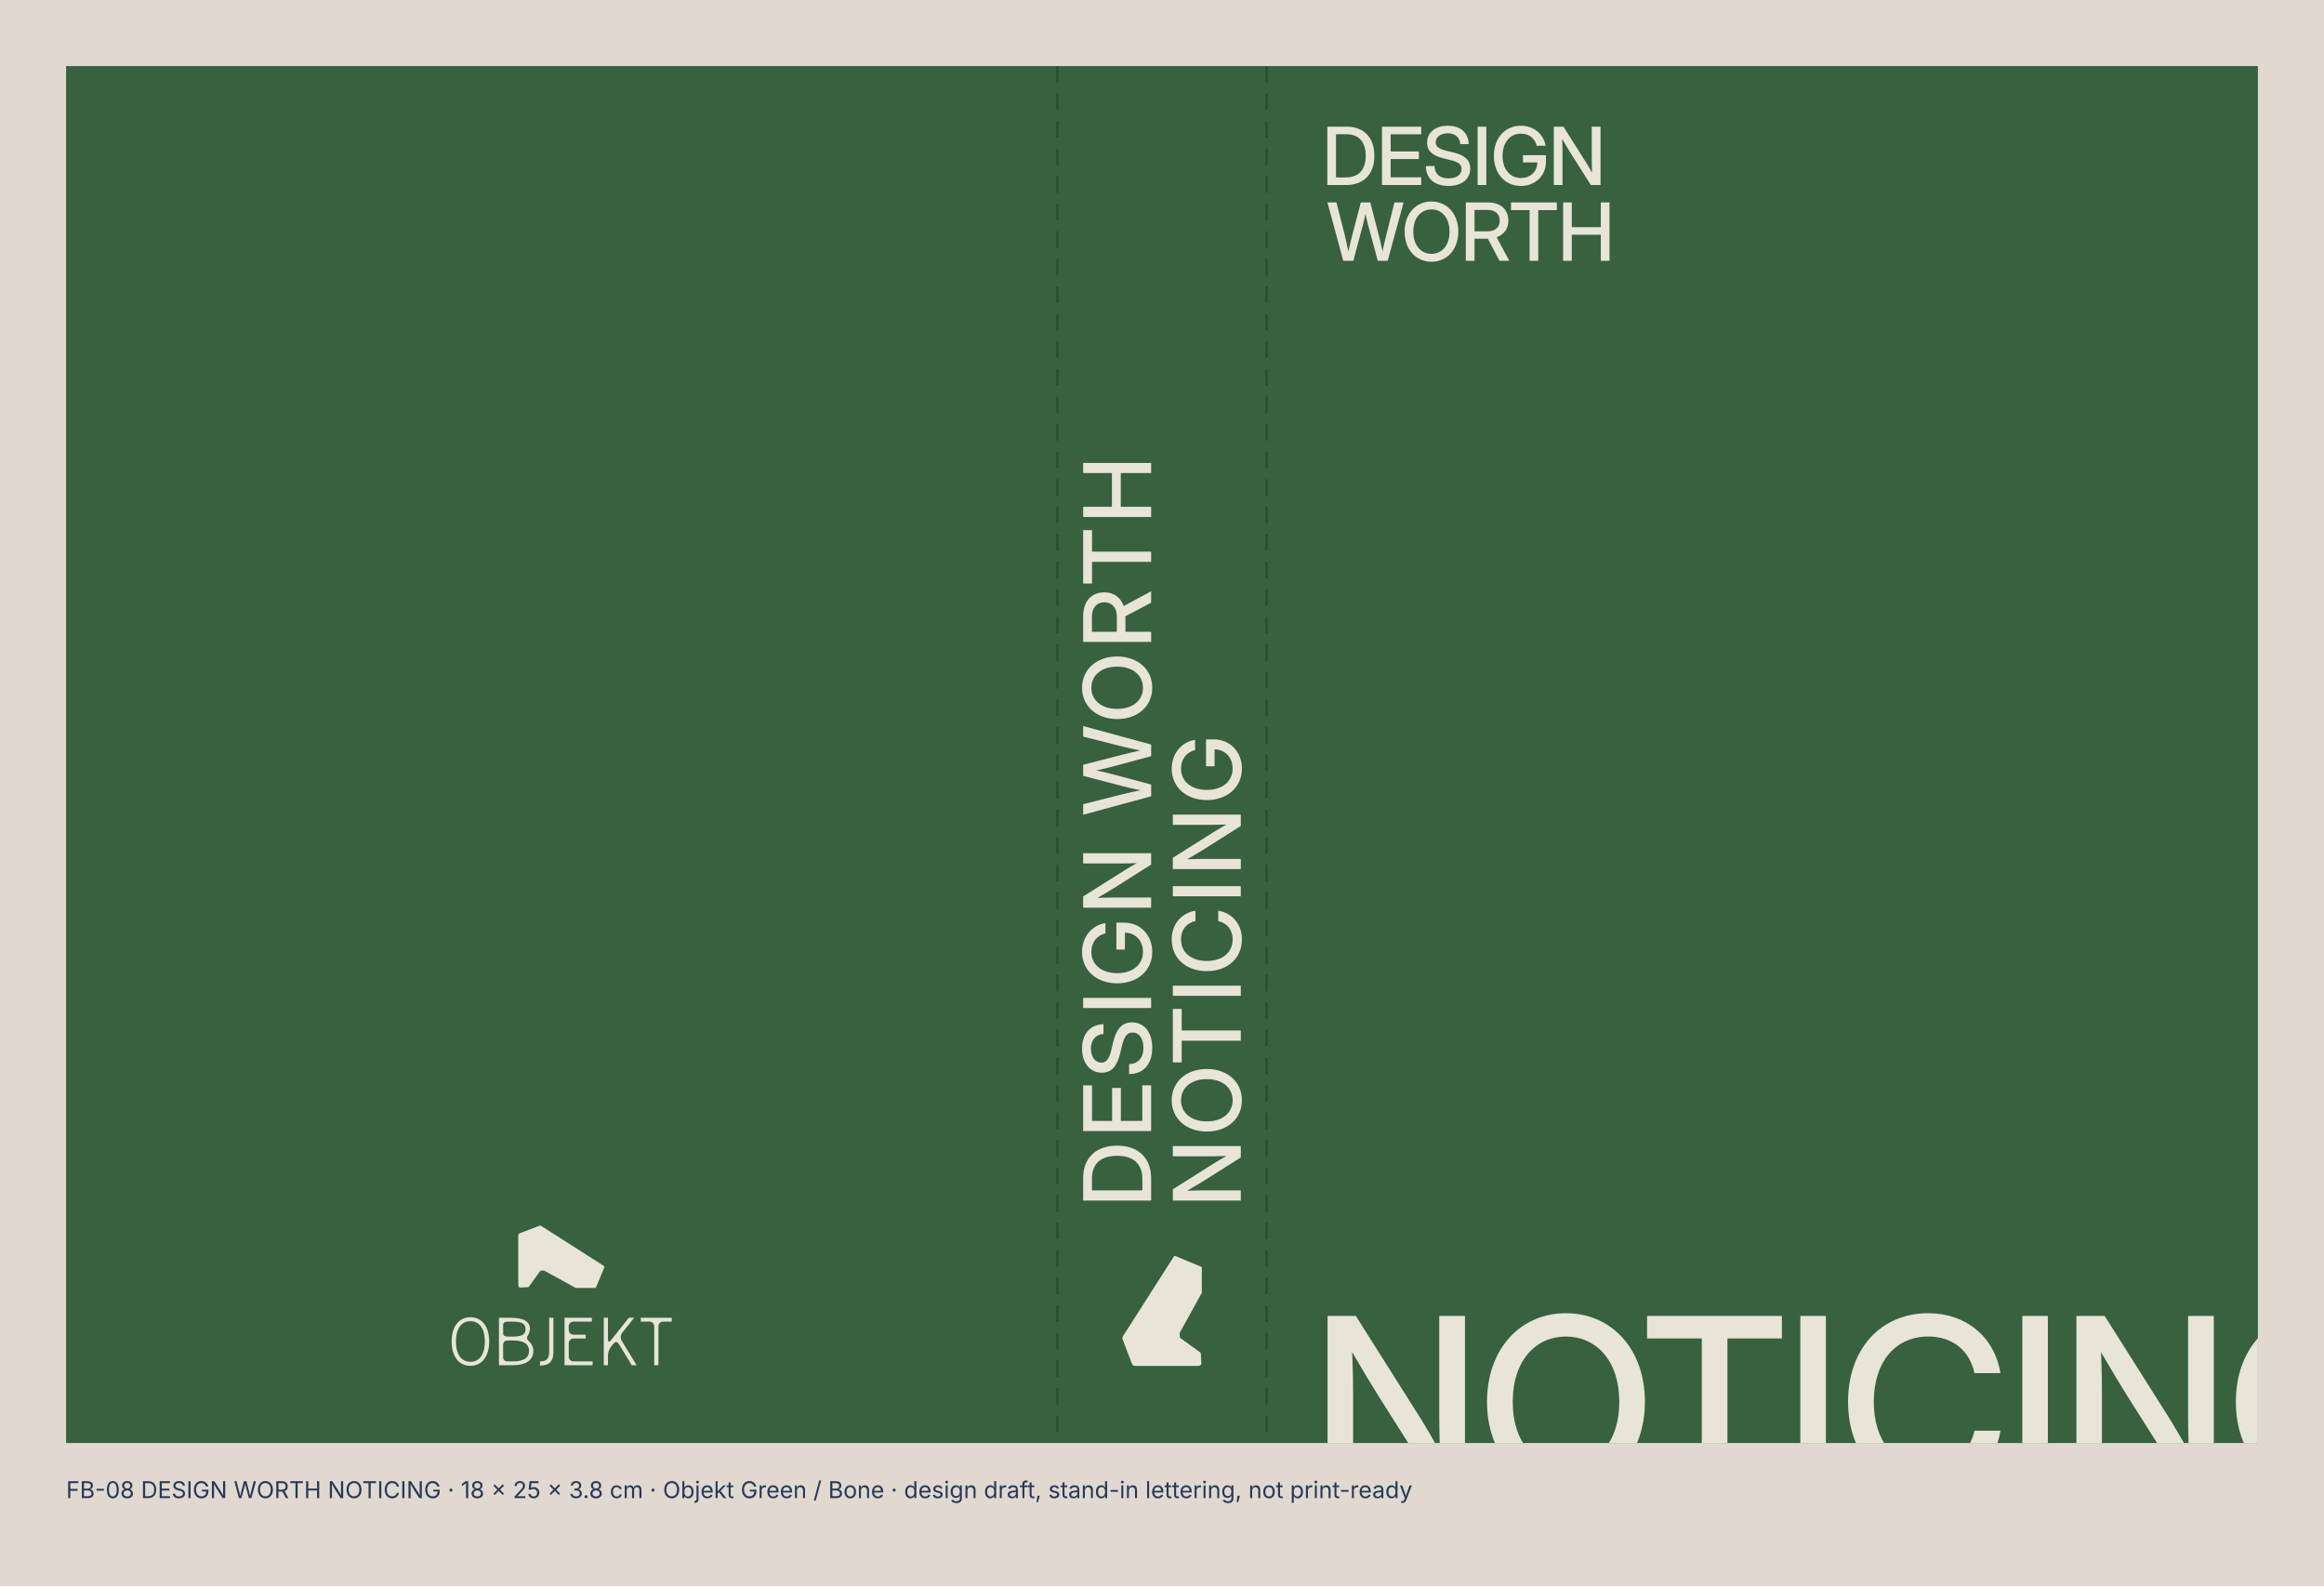
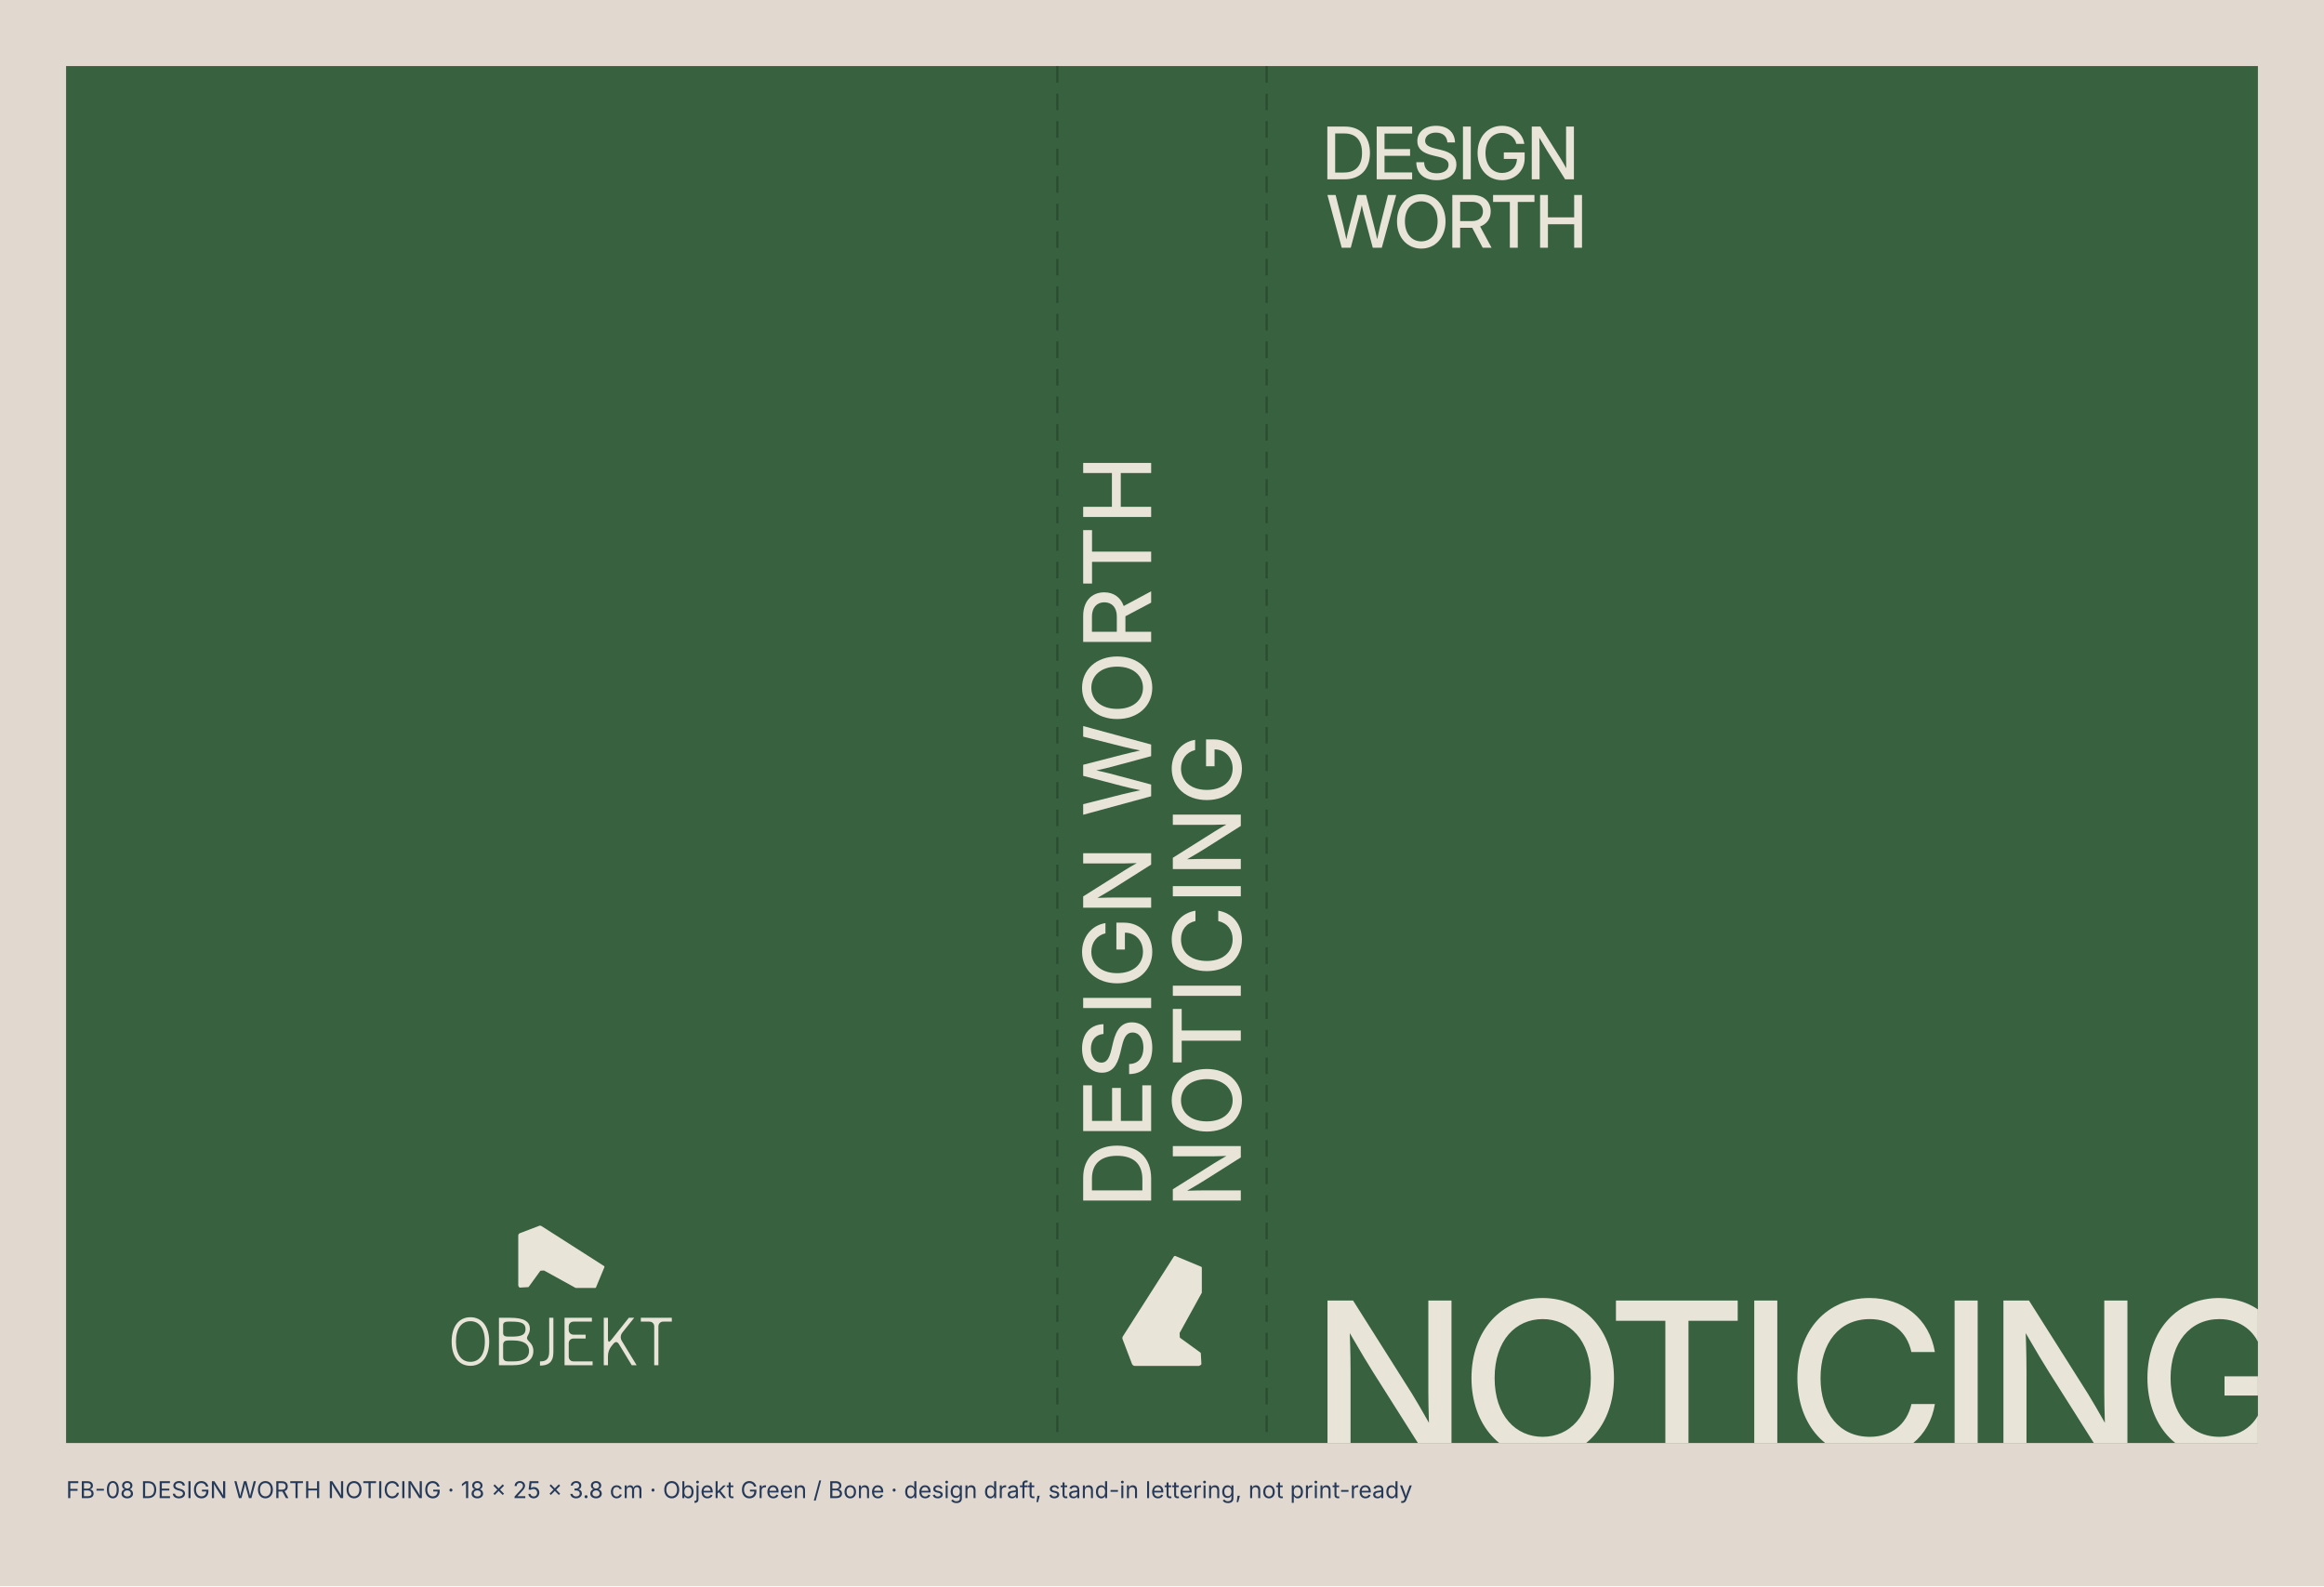
<svg xmlns="http://www.w3.org/2000/svg" viewBox="0 0 422 288" width="1266" height="864">
  <rect width="100%" height="100%" fill="#E1D9CF" />
  <g transform="translate(12 12)">
    <clipPath id="flat8">
      <rect x="0" y="0" width="398" height="250" />
    </clipPath>
    <g clip-path="url(#flat8)">
      <rect x="0" y="0" width="398" height="250" fill="#37613F" />
-       <text x="228.05" y="21.59" font-family="Galak Round, Inter Display, Inter, Helvetica, Arial, sans-serif" font-size="14.56" font-weight="500" letter-spacing="-0.17" fill="#E9E4D8">DESIGN</text>
-       <text x="228.93" y="35.35" font-family="Galak Round, Inter Display, Inter, Helvetica, Arial, sans-serif" font-size="14.56" font-weight="500" letter-spacing="-0.17" fill="#E9E4D8">WORTH</text>
-       <text x="226.22" y="258.09" font-family="Galak Round, Inter Display, Inter, Helvetica, Arial, sans-serif" font-size="42.83" font-weight="500" letter-spacing="-0.51" fill="#E9E4D8">NOTICING</text>
+       <text x="228.15" y="20.56" font-family="Galak Round, Inter Display, Inter, Helvetica, Arial, sans-serif" font-size="13.15" font-weight="500" letter-spacing="-0.16" fill="#E9E4D8">DESIGN</text>
+       <text x="228.93" y="32.98" font-family="Galak Round, Inter Display, Inter, Helvetica, Arial, sans-serif" font-size="13.15" font-weight="500" letter-spacing="-0.16" fill="#E9E4D8">WORTH</text>
+       <text x="226.49" y="252.25" font-family="Galak Round, Inter Display, Inter, Helvetica, Arial, sans-serif" font-size="38.66" font-weight="500" letter-spacing="-0.46" fill="#E9E4D8">NOTICING</text>
      <path transform="translate(70.0 210.5) scale(0.05089)" fill="#E9E4D8" fill-rule="evenodd" d="M237.93 214.35L237.93 35.99C237.93 32.22 240.26 28.84 243.79 27.49L312.45 1.31C315.22 0.25 318.33 0.57 320.83 2.18L544.47 145.04C544.47 145.54 545.85 147.70 545.61 148.14L515.17 221.26C514.64 222.24 513.62 222.84 512.51 222.84L443.13 222.84C442.31 222.84 441.53 222.51 440.96 221.93L331.76 161.71C331.16 161.09 330.32 160.76 329.46 160.79L318.50 161.27C317.45 161.32 316.50 161.90 315.99 162.82L275.60 218.47C275.10 219.38 274.17 219.96 273.13 220.02L243.72 221.66C242.61 221.72 241.55 221.16 240.97 220.21L238.37 215.92C238.09 215.45 237.93 214.90 237.93 214.35Z M67.19 486.50C98.31 486.50 118.73 461.35 118.73 414.03C118.73 366.72 98.31 341.57 67.19 341.57C36.06 341.57 15.64 366.72 15.64 414.03C15.64 461.35 36.06 486.50 67.19 486.50ZM67.19 327.38C108.27 327.38 134.17 360.50 134.17 414.03C134.17 467.57 108.27 500.69 67.19 500.69C26.10 500.69 0.20 467.57 0.20 414.03C0.20 360.50 26.10 327.38 67.19 327.38Z M219.82 485.00C254.68 485.00 276.35 473.80 276.35 447.65C276.35 421.50 254.68 410.30 219.82 410.30L201.40 410.30C190.94 410.30 183.96 414.53 183.96 425.74L183.96 469.56C183.96 480.77 190.94 485.00 201.40 485.00L219.82 485.00ZM213.60 396.60C248.46 396.60 263.90 390.88 263.90 369.71C263.90 348.55 248.46 343.07 213.60 343.07L201.40 343.07C190.94 343.07 183.96 346.30 183.96 355.27L183.96 384.40C183.96 393.37 190.94 396.60 201.40 396.60L213.60 396.60ZM291.78 447.65C291.78 480.02 266.39 498.70 216.59 498.70L169.02 498.70L169.02 329.37L209.86 329.37C259.66 329.37 279.33 343.56 279.33 368.47C279.33 386.15 269.13 393.37 269.13 401.58C269.13 413.54 291.78 418.27 291.78 447.65Z M315.43 485.00C333.61 485.25 348.30 479.77 348.30 450.64L348.30 329.37L363.24 329.37L363.24 452.13C363.24 489.23 343.82 499.94 315.43 499.94L315.43 485.00Z M503.18 485.00L503.18 498.70L403.08 498.70L403.08 329.37L500.69 329.37L500.69 343.07L435.45 343.07C424.99 343.07 418.02 350.04 418.02 360.50L418.02 372.20C418.02 382.66 424.99 389.63 435.45 389.63L478.28 389.63L478.28 403.33L435.45 403.33C424.99 403.33 418.02 410.30 418.02 420.76L418.02 467.57C418.02 478.03 424.99 485.00 435.45 485.00L503.18 485.00Z M632.41 329.37L651.59 329.37L610.25 380.92C605.27 387.14 603.53 392.62 603.53 398.35C603.53 402.83 604.52 407.06 608.01 412.79L660.30 498.70L642.87 498.70L598.30 425.24C594.31 418.52 591.08 416.03 587.34 416.03C584.11 416.03 580.87 417.77 576.39 423.25L570.16 430.97C562.44 440.68 557.96 453.13 557.96 466.08L557.96 498.70L543.02 498.70L543.02 329.37L557.96 329.37L557.96 403.33C557.96 411.79 559.45 414.78 561.70 414.78C563.44 414.78 565.93 413.04 569.91 408.06L632.41 329.37Z M723.05 360.50C723.05 350.04 716.08 343.07 705.62 343.07L675.24 343.07L675.24 329.37L785.80 329.37L785.80 343.07L755.42 343.07C744.96 343.07 737.99 350.04 737.99 360.50L737.99 498.70L723.05 498.70L723.05 360.50Z" />
      <path transform="translate(191.76 236.0) rotate(-90) scale(0.06494) translate(-238 0)" fill="#E9E4D8" fill-rule="evenodd" d="M237.93 214.35L237.93 35.99C237.93 32.22 240.26 28.84 243.79 27.49L312.45 1.31C315.22 0.25 318.33 0.57 320.83 2.18L544.47 145.04C544.47 145.54 545.85 147.70 545.61 148.14L515.17 221.26C514.64 222.24 513.62 222.84 512.51 222.84L443.13 222.84C442.31 222.84 441.53 222.51 440.96 221.93L331.76 161.71C331.16 161.09 330.32 160.76 329.46 160.79L318.50 161.27C317.45 161.32 316.50 161.90 315.99 162.82L275.60 218.47C275.10 219.38 274.17 219.96 273.13 220.02L243.72 221.66C242.61 221.72 241.55 221.16 240.97 220.21L238.37 215.92C238.09 215.45 237.93 214.90 237.93 214.35Z" />
      <text transform="translate(197.03 207.10) rotate(-90)" font-family="Galak Round, Inter Display, Inter, Helvetica, Arial, sans-serif" font-size="16.97" font-weight="500" letter-spacing="0.85" fill="#E9E4D8">DESIGN WORTH</text>
      <text transform="translate(213.31 207.10) rotate(-90)" font-family="Galak Round, Inter Display, Inter, Helvetica, Arial, sans-serif" font-size="16.97" font-weight="500" letter-spacing="0.85" fill="#E9E4D8">NOTICING</text>
      <line x1="180" y1="0" x2="180" y2="250" stroke="#000" stroke-opacity=".22" stroke-width=".4" stroke-dasharray="3 2" />
      <line x1="218" y1="0" x2="218" y2="250" stroke="#000" stroke-opacity=".22" stroke-width=".4" stroke-dasharray="3 2" />
    </g>
  </g>
  <text x="12" y="272" font-family="Inter, Helvetica, Arial, sans-serif" font-size="4.2" fill="#25395A">FB-08 DESIGN WORTH NOTICING · 18 × 25 × 3.8 cm · Objekt Green / Bone · design draft, stand-in lettering, not print-ready</text>
</svg>
